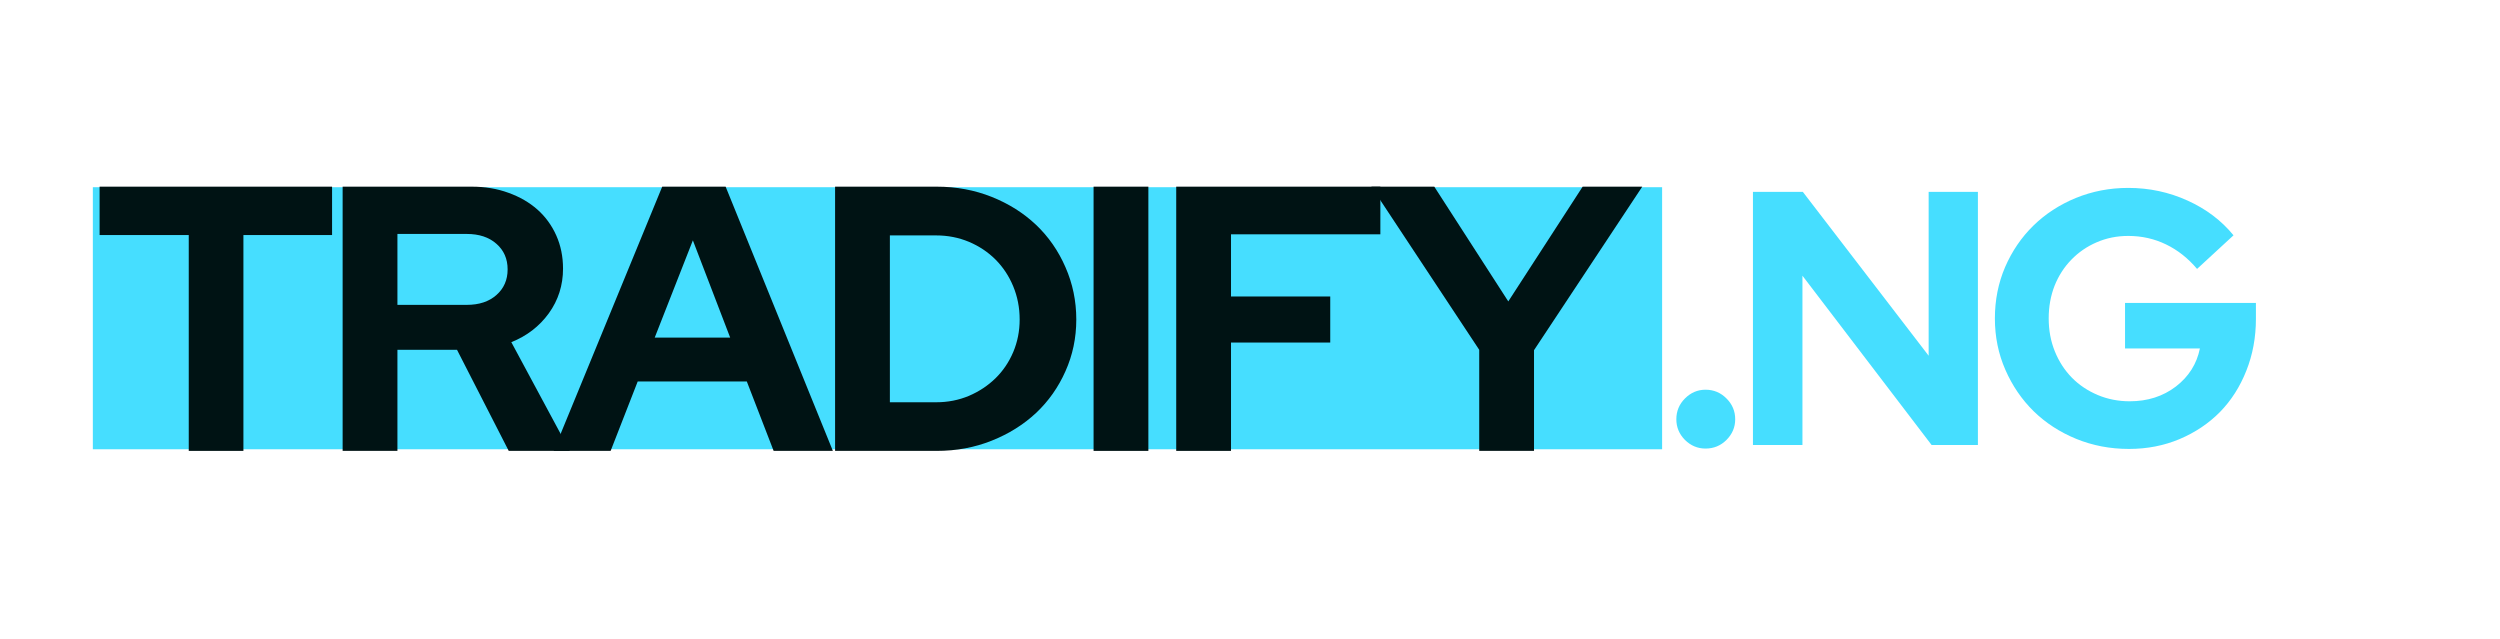
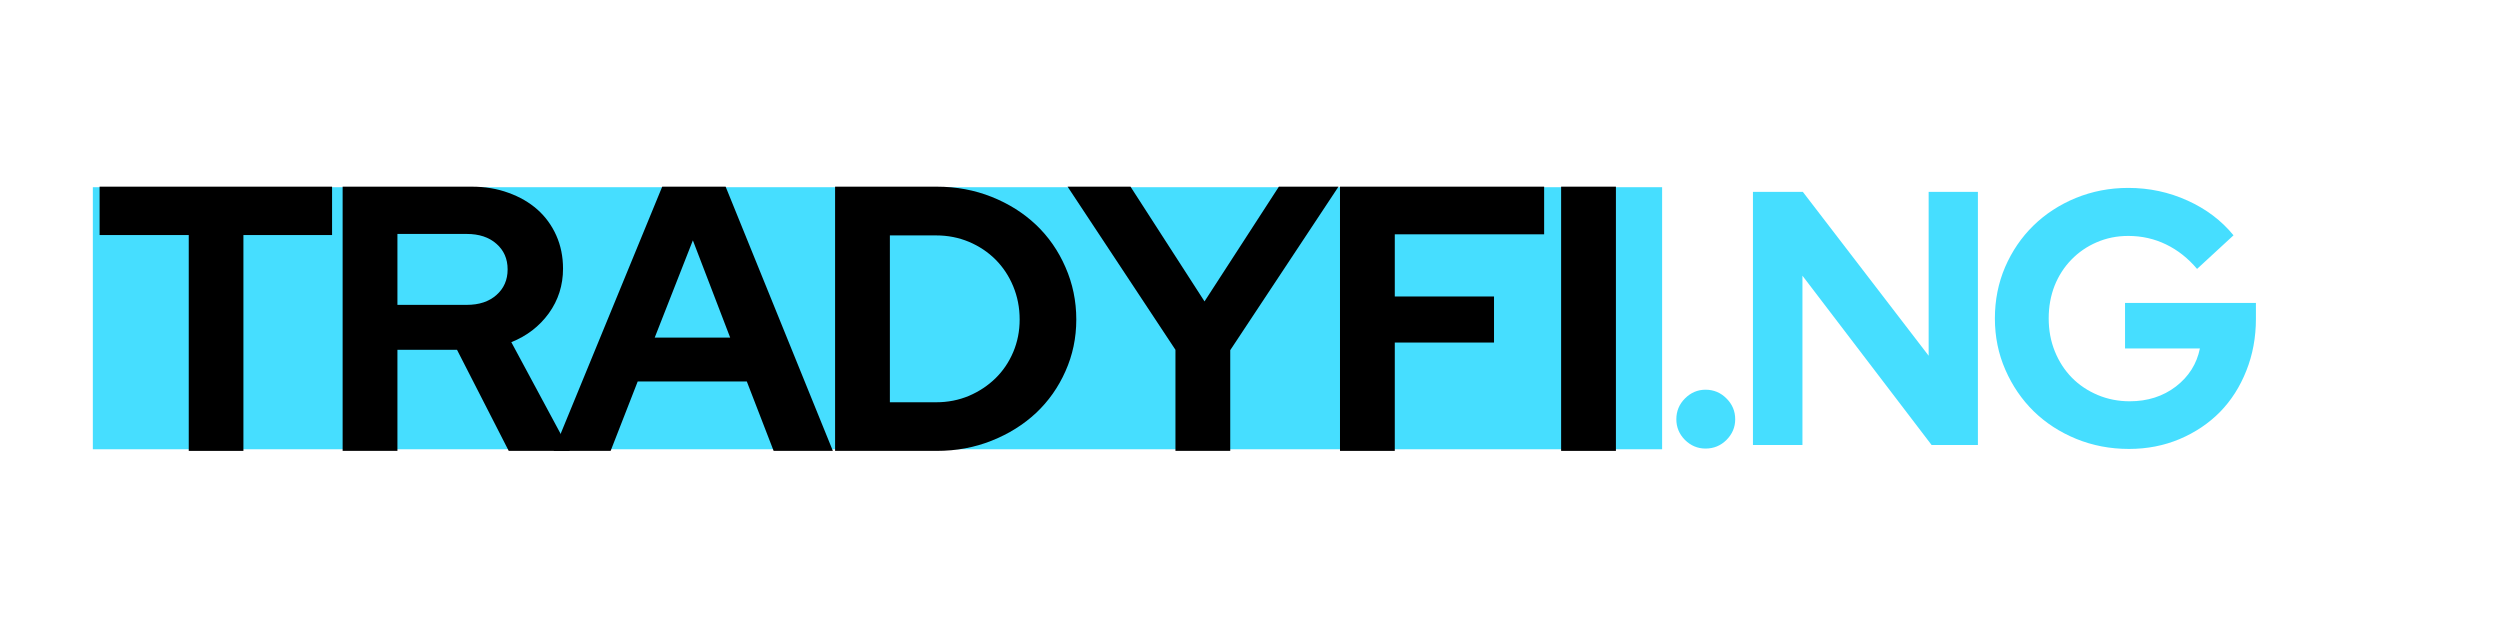
<svg xmlns="http://www.w3.org/2000/svg" width="423" zoomAndPan="magnify" viewBox="0 0 317.25 81" height="108" preserveAspectRatio="xMidYMid meet" version="1.2">
  <defs>
-     <clipPath id="f32144e980">
+     <clipPath id="4e902b6c61">
      <path d="M 11.781 23.754 L 210.93 23.754 L 210.93 57.012 L 11.781 57.012 Z M 11.781 23.754 " />
    </clipPath>
  </defs>
-   <g id="0dfcd9bb19">
-     <g clip-rule="nonzero" clip-path="url(#f32144e980)">
+   <g id="18e8efb51c">
+     <g clip-rule="nonzero" clip-path="url(#4e902b6c61)">
      <path style=" stroke:none;fill-rule:nonzero;fill:#46deff;fill-opacity:1;" d="M 11.781 23.754 L 210.922 23.754 L 210.922 57.012 L 11.781 57.012 Z M 11.781 23.754 " />
    </g>
    <g style="fill:#46deff;fill-opacity:1;">
      <g transform="translate(210.9312, 56.47024)">
        <path style="stroke:none" d="M 5.5 -7.016 C 6.539 -7.016 7.426 -6.645 8.156 -5.906 C 8.895 -5.176 9.266 -4.297 9.266 -3.266 C 9.266 -2.254 8.895 -1.379 8.156 -0.641 C 7.426 0.086 6.539 0.453 5.5 0.453 C 4.5 0.453 3.629 0.086 2.891 -0.641 C 2.16 -1.379 1.797 -2.254 1.797 -3.266 C 1.797 -4.297 2.16 -5.176 2.891 -5.906 C 3.629 -6.645 4.5 -7.016 5.5 -7.016 Z M 5.5 -7.016 " />
      </g>
    </g>
    <g style="fill:#46deff;fill-opacity:1;">
      <g transform="translate(219.5578, 56.47024)">
        <path style="stroke:none" d="M 2.891 -32.125 L 9.219 -32.125 L 25.188 -11.328 L 25.188 -32.125 L 31.438 -32.125 L 31.438 0 L 25.562 0 L 9.172 -21.484 L 9.172 0 L 2.891 0 Z M 2.891 -32.125 " />
      </g>
    </g>
    <g style="fill:#46deff;fill-opacity:1;">
      <g transform="translate(251.4954, 56.47024)">
        <path style="stroke:none" d="M 34.781 -16.016 C 34.781 -13.66 34.375 -11.461 33.562 -9.422 C 32.758 -7.391 31.645 -5.645 30.219 -4.188 C 28.789 -2.738 27.082 -1.594 25.094 -0.75 C 23.113 0.082 20.973 0.5 18.672 0.5 C 16.285 0.5 14.051 0.07 11.969 -0.781 C 9.895 -1.633 8.098 -2.801 6.578 -4.281 C 5.066 -5.77 3.867 -7.523 2.984 -9.547 C 2.098 -11.566 1.656 -13.738 1.656 -16.062 C 1.656 -18.383 2.086 -20.555 2.953 -22.578 C 3.828 -24.598 5.02 -26.348 6.531 -27.828 C 8.051 -29.316 9.848 -30.488 11.922 -31.344 C 14.004 -32.195 16.223 -32.625 18.578 -32.625 C 21.242 -32.625 23.754 -32.086 26.109 -31.016 C 28.461 -29.953 30.406 -28.484 31.938 -26.609 L 27.312 -22.344 C 26.176 -23.695 24.863 -24.734 23.375 -25.453 C 21.895 -26.172 20.297 -26.531 18.578 -26.531 C 17.141 -26.531 15.801 -26.258 14.562 -25.719 C 13.332 -25.188 12.266 -24.453 11.359 -23.516 C 10.453 -22.586 9.742 -21.488 9.234 -20.219 C 8.734 -18.945 8.484 -17.562 8.484 -16.062 C 8.484 -14.562 8.742 -13.164 9.266 -11.875 C 9.785 -10.594 10.504 -9.484 11.422 -8.547 C 12.336 -7.617 13.43 -6.883 14.703 -6.344 C 15.973 -5.812 17.328 -5.547 18.766 -5.547 C 21.035 -5.547 22.988 -6.172 24.625 -7.422 C 26.258 -8.68 27.273 -10.289 27.672 -12.25 L 18.172 -12.25 L 18.172 -18.031 L 34.781 -18.031 Z M 34.781 -16.016 " />
      </g>
    </g>
-     <g style="fill:#001314;fill-opacity:1;">
+     <g style="fill:#000000;fill-opacity:1;">
      <g transform="translate(11.78015, 57.21847)">
        <path style="stroke:none" d="M 0.859 -27.391 L 0.859 -33.531 L 30.359 -33.531 L 30.359 -27.391 L 19.109 -27.391 L 19.109 0 L 12.172 0 L 12.172 -27.391 Z M 0.859 -27.391 " />
      </g>
    </g>
-     <g style="fill:#001314;fill-opacity:1;">
+     <g style="fill:#000000;fill-opacity:1;">
      <g transform="translate(40.46429, 57.21847)">
        <path style="stroke:none" d="M 3.016 0 L 3.016 -33.531 L 19.391 -33.531 C 21.086 -33.531 22.645 -33.27 24.062 -32.75 C 25.488 -32.238 26.711 -31.531 27.734 -30.625 C 28.754 -29.719 29.551 -28.625 30.125 -27.344 C 30.695 -26.07 30.984 -24.664 30.984 -23.125 C 30.984 -21.02 30.383 -19.133 29.188 -17.469 C 27.988 -15.812 26.398 -14.586 24.422 -13.797 L 31.844 0 L 24.094 0 L 17.531 -12.828 L 9.969 -12.828 L 9.969 0 Z M 18.766 -27.531 L 9.969 -27.531 L 9.969 -18.531 L 18.766 -18.531 C 20.336 -18.531 21.594 -18.945 22.531 -19.781 C 23.477 -20.613 23.953 -21.695 23.953 -23.031 C 23.953 -24.375 23.477 -25.457 22.531 -26.281 C 21.594 -27.113 20.336 -27.531 18.766 -27.531 Z M 18.766 -27.531 " />
      </g>
    </g>
-     <g style="fill:#001314;fill-opacity:1;">
+     <g style="fill:#000000;fill-opacity:1;">
      <g transform="translate(70.44137, 57.21847)">
        <path style="stroke:none" d="M -0.188 0 L 13.594 -33.531 L 21.641 -33.531 L 35.25 0 L 27.734 0 L 24.328 -8.812 L 10.484 -8.812 L 7.047 0 Z M 12.641 -14.375 L 22.219 -14.375 L 17.484 -26.719 Z M 12.641 -14.375 " />
      </g>
    </g>
-     <g style="fill:#001314;fill-opacity:1;">
+     <g style="fill:#000000;fill-opacity:1;">
      <g transform="translate(102.9564, 57.21847)">
        <path style="stroke:none" d="M 3.016 0 L 3.016 -33.531 L 15.906 -33.531 C 18.395 -33.531 20.723 -33.098 22.891 -32.234 C 25.055 -31.367 26.93 -30.188 28.516 -28.688 C 30.098 -27.188 31.344 -25.395 32.25 -23.312 C 33.164 -21.238 33.625 -19.023 33.625 -16.672 C 33.625 -14.336 33.164 -12.148 32.25 -10.109 C 31.344 -8.066 30.098 -6.301 28.516 -4.812 C 26.93 -3.332 25.055 -2.16 22.891 -1.297 C 20.723 -0.43 18.395 0 15.906 0 Z M 15.859 -27.344 L 9.969 -27.344 L 9.969 -6.172 L 15.859 -6.172 C 17.328 -6.172 18.707 -6.441 20 -6.984 C 21.289 -7.535 22.414 -8.281 23.375 -9.219 C 24.332 -10.156 25.082 -11.266 25.625 -12.547 C 26.164 -13.828 26.438 -15.203 26.438 -16.672 C 26.438 -18.172 26.164 -19.57 25.625 -20.875 C 25.082 -22.188 24.332 -23.32 23.375 -24.281 C 22.414 -25.238 21.289 -25.988 20 -26.531 C 18.707 -27.07 17.328 -27.344 15.859 -27.344 Z M 15.859 -27.344 " />
      </g>
    </g>
-     <g style="fill:#001314;fill-opacity:1;">
+     <g style="fill:#000000;fill-opacity:1;">
      <g transform="translate(135.7588, 57.21847)">
-         <path style="stroke:none" d="M 3.016 0 L 3.016 -33.531 L 9.969 -33.531 L 9.969 0 Z M 3.016 0 " />
+         <path style="stroke:none" d="M 13.406 0 L 13.406 -12.828 L -0.281 -33.531 L 7.703 -33.531 L 17.094 -18.969 L 26.531 -33.531 L 34.094 -33.531 L 20.359 -12.781 L 20.359 0 Z M 13.406 0 " />
      </g>
    </g>
-     <g style="fill:#001314;fill-opacity:1;">
-       <g transform="translate(146.246, 57.21847)">
+     <g style="fill:#000000;fill-opacity:1;">
+       <g transform="translate(167.0289, 57.21847)">
        <path style="stroke:none" d="M 3.016 0 L 3.016 -33.531 L 28.922 -33.531 L 28.922 -27.484 L 9.969 -27.484 L 9.969 -19.594 L 22.562 -19.594 L 22.562 -13.75 L 9.969 -13.75 L 9.969 0 Z M 3.016 0 " />
      </g>
    </g>
-     <g style="fill:#001314;fill-opacity:1;">
-       <g transform="translate(174.3076, 57.21847)">
-         <path style="stroke:none" d="M 13.406 0 L 13.406 -12.828 L -0.281 -33.531 L 7.703 -33.531 L 17.094 -18.969 L 26.531 -33.531 L 34.094 -33.531 L 20.359 -12.781 L 20.359 0 Z M 13.406 0 " />
+     <g style="fill:#000000;fill-opacity:1;">
+       <g transform="translate(195.0905, 57.21847)">
+         <path style="stroke:none" d="M 3.016 0 L 3.016 -33.531 L 9.969 -33.531 L 9.969 0 Z M 3.016 0 " />
      </g>
    </g>
  </g>
</svg>
